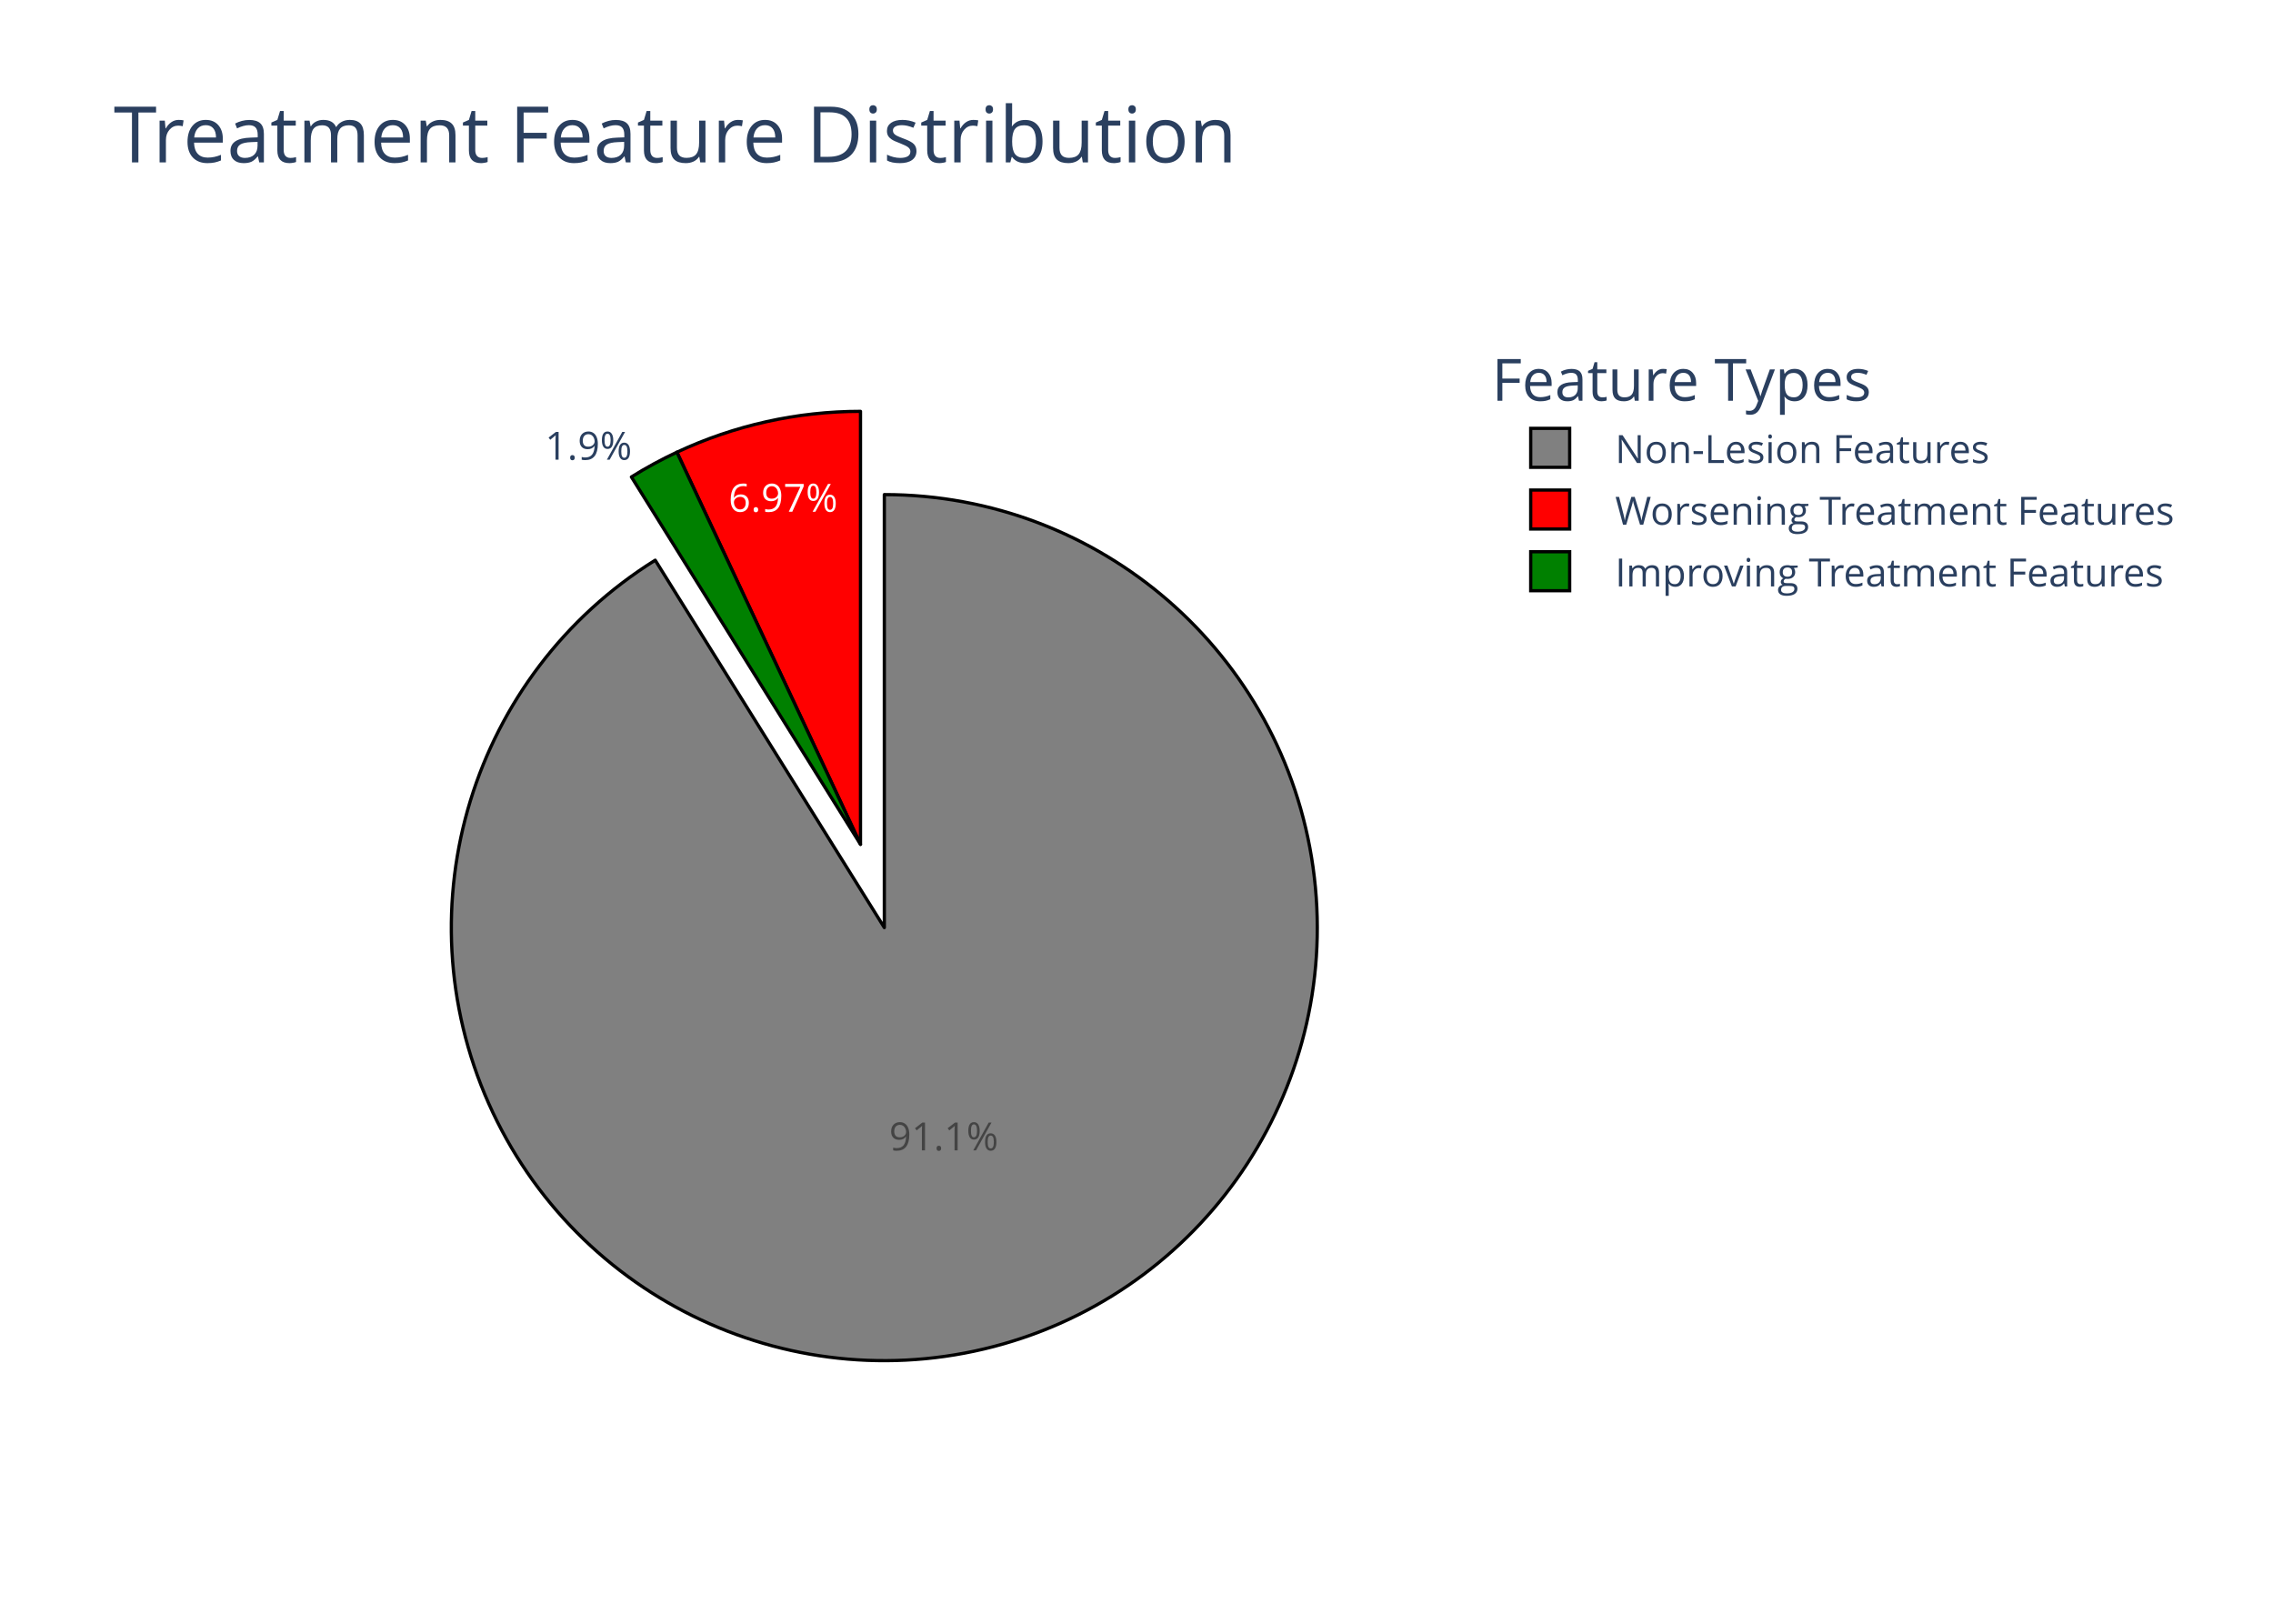
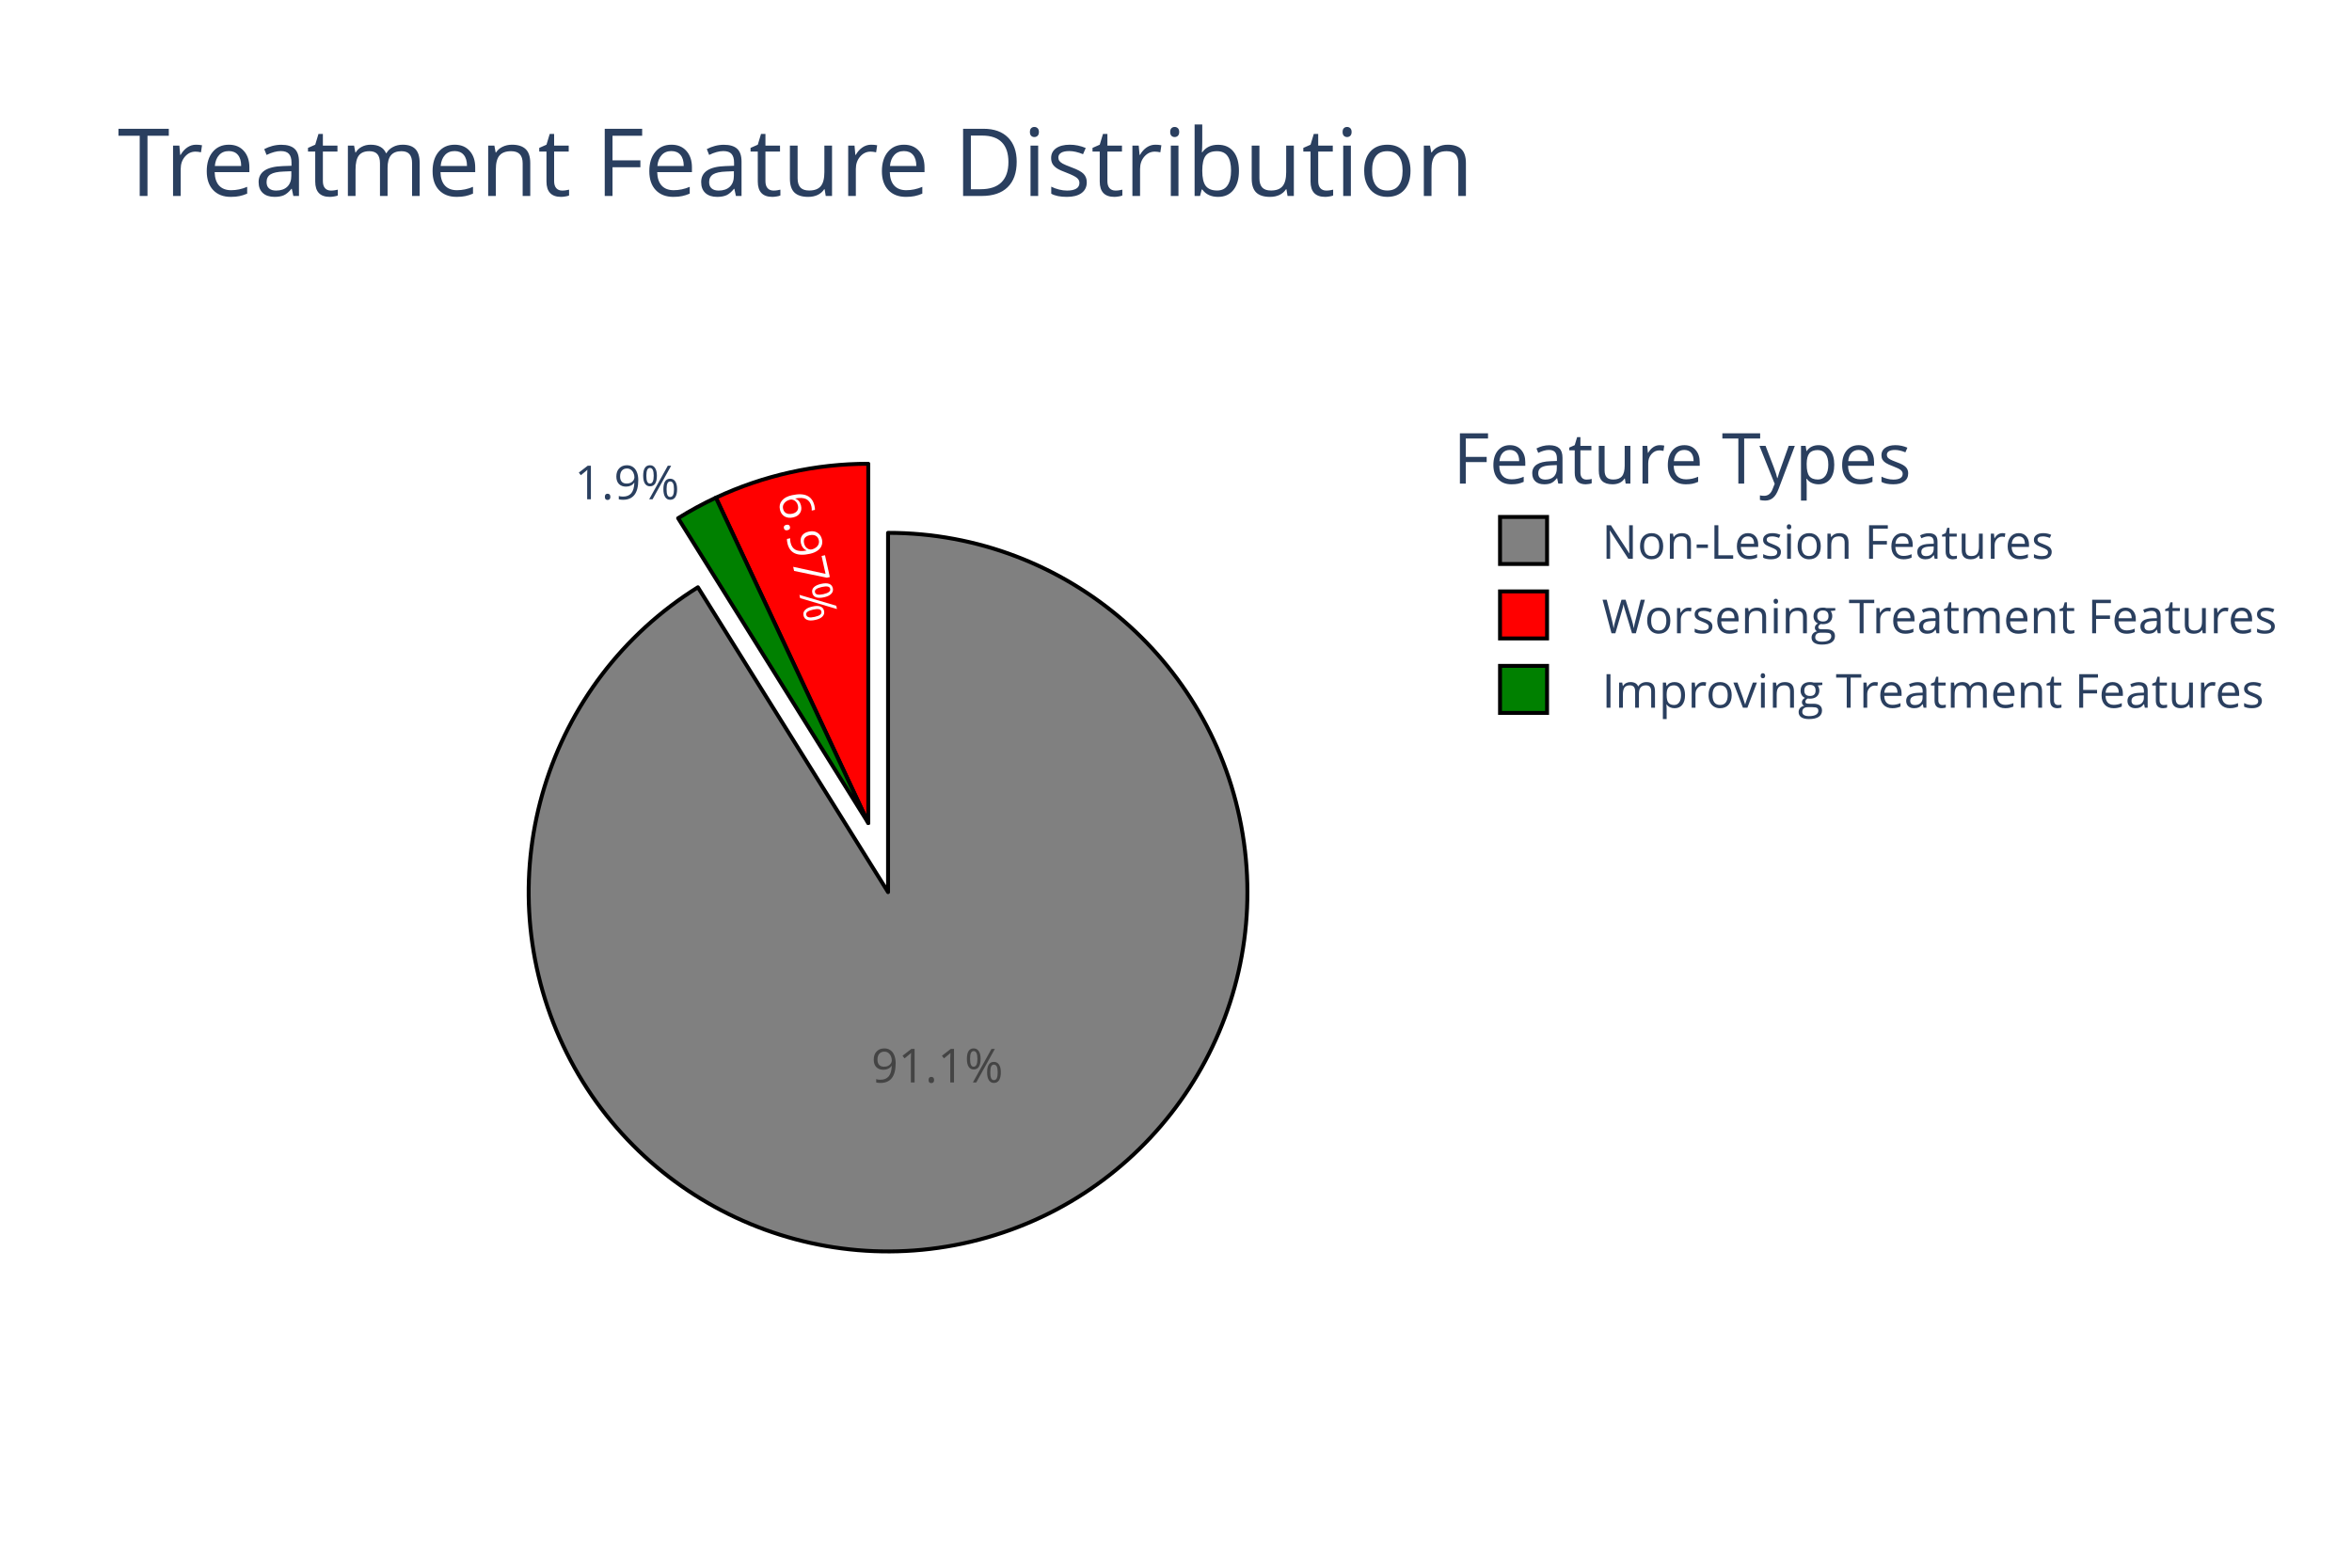
- <svg xmlns="http://www.w3.org/2000/svg" class="main-svg" width="700" height="500" style="" viewBox="0 0 700 500">
-   <rect x="0" y="0" width="700" height="500" style="fill: rgb(255, 255, 255); fill-opacity: 1;" />
-   <defs id="defs-b37be1">
+ <svg xmlns="http://www.w3.org/2000/svg" class="main-svg" width="600" height="400" style="" viewBox="0 0 600 400">
+   <rect x="0" y="0" width="600" height="400" style="fill: rgb(255, 255, 255); fill-opacity: 1;" />
+   <defs id="defs-9b245e">
    <g class="clips" />
    <g class="gradients" />
    <g class="patterns" />
  </defs>
  <g class="bglayer" />
  <g class="layer-below">
    <g class="imagelayer" />
    <g class="shapelayer" />
  </g>
  <g class="cartesianlayer" />
  <g class="polarlayer" />
  <g class="smithlayer" />
  <g class="ternarylayer" />
  <g class="geolayer" />
  <g class="funnelarealayer" />
  <g class="pielayer">
    <g class="trace" stroke-linejoin="round" style="opacity: 1;">
      <g class="slice">
-         <path class="surface" d="M272.339,285.637l0,-133.333a133.333,133.333 0 1 1 -70.554,20.197Z" style="pointer-events: none; fill: rgb(128, 128, 128); fill-opacity: 1; stroke-width: 1; stroke: rgb(0, 0, 0); stroke-opacity: 1;" />
+         <path class="surface" d="M226.545,227.625l0,-91.667a91.667,91.667 0 1 1 -48.506,13.885Z" style="pointer-events: none; fill: rgb(128, 128, 128); fill-opacity: 1; stroke-width: 1; stroke: rgb(0, 0, 0); stroke-opacity: 1;" />
        <g class="slicetext">
-           <text data-notex="1" class="slicetext" transform="translate(290.6456,354.2294)" text-anchor="middle" x="0" y="0" style="font-family: 'Open Sans', verdana, arial, sans-serif; font-size: 12px; fill: rgb(68, 68, 68); fill-opacity: 1; white-space: pre;">91.1%</text>
+           <text data-notex="1" class="slicetext" transform="translate(239.0964,276.1889)" text-anchor="middle" x="0" y="0" style="font-family: 'Open Sans', verdana, arial, sans-serif; font-size: 12px; fill: rgb(68, 68, 68); fill-opacity: 1; white-space: pre;">91.1%</text>
        </g>
      </g>
      <g class="slice">
-         <path class="surface" d="M265,260l-56.546,-120.749a133.333,133.333 0 0 1 56.546,-12.584Z" style="pointer-events: none; fill: rgb(255, 0, 0); fill-opacity: 1; stroke-width: 1; stroke: rgb(0, 0, 0); stroke-opacity: 1;" />
+         <path class="surface" d="M221.5,210l-38.876,-83.015a91.667,91.667 0 0 1 38.876,-8.652Z" style="pointer-events: none; fill: rgb(255, 0, 0); fill-opacity: 1; stroke-width: 1; stroke: rgb(0, 0, 0); stroke-opacity: 1;" />
        <g class="slicetext">
-           <text data-notex="1" class="slicetext" transform="translate(241.1644,157.5781)" text-anchor="middle" x="0" y="0" style="font-family: 'Open Sans', verdana, arial, sans-serif; font-size: 12px; fill: rgb(255, 255, 255); fill-opacity: 1; white-space: pre;">6.97%</text>
+           <text data-notex="1" class="slicetext" transform="translate(201.9584,142.9073)rotate(77.45325)" text-anchor="middle" x="0" y="0" style="font-family: 'Open Sans', verdana, arial, sans-serif; font-size: 12px; fill: rgb(255, 255, 255); fill-opacity: 1; white-space: pre;">6.97%</text>
        </g>
      </g>
      <g class="slice">
-         <path class="surface" d="M265,260l-70.554,-113.137a133.333,133.333 0 0 1 14.008,-7.612Z" style="pointer-events: none; fill: rgb(0, 128, 0); fill-opacity: 1; stroke-width: 1; stroke: rgb(0, 0, 0); stroke-opacity: 1;" />
+         <path class="surface" d="M221.5,210l-48.506,-77.782a91.667,91.667 0 0 1 9.63,-5.233Z" style="pointer-events: none; fill: rgb(0, 128, 0); fill-opacity: 1; stroke-width: 1; stroke: rgb(0, 0, 0); stroke-opacity: 1;" />
        <g class="slicetext">
-           <text data-notex="1" class="slicetext" transform="translate(181.2365,141.5575)" text-anchor="middle" x="0" y="0" style="font-family: 'Open Sans', verdana, arial, sans-serif; font-size: 12px; fill: rgb(42, 63, 95); fill-opacity: 1; white-space: pre;">1.9%</text>
+           <text data-notex="1" class="slicetext" transform="translate(159.9498,127.3956)" text-anchor="middle" x="0" y="0" style="font-family: 'Open Sans', verdana, arial, sans-serif; font-size: 12px; fill: rgb(42, 63, 95); fill-opacity: 1; white-space: pre;">1.9%</text>
        </g>
      </g>
    </g>
  </g>
  <g class="iciclelayer" />
  <g class="treemaplayer" />
  <g class="sunburstlayer" />
  <g class="glimages" />
-   <defs id="topdefs-b37be1">
+   <defs id="topdefs-9b245e">
    <g class="clips" />
-     <clipPath id="legendb37be1">
-       <rect width="231" height="91" x="0" y="0" />
+     <clipPath id="legend9b245e">
+       <rect width="219" height="91" x="0" y="0" />
    </clipPath>
  </defs>
  <g class="layer-above">
    <g class="imagelayer" />
    <g class="shapelayer" />
  </g>
  <g class="infolayer">
-     <g class="legend" pointer-events="all" transform="translate(457.4,100)">
-       <rect class="bg" shape-rendering="crispEdges" style="stroke: rgb(68, 68, 68); stroke-opacity: 1; fill: rgb(255, 255, 255); fill-opacity: 1; stroke-width: 0px;" width="231" height="91" x="0" y="0" />
-       <g class="scrollbox" transform="" clip-path="url(#legendb37be1)">
+     <g class="legend" pointer-events="all" transform="translate(368.66,100)">
+       <rect class="bg" shape-rendering="crispEdges" style="stroke: rgb(68, 68, 68); stroke-opacity: 1; fill: rgb(255, 255, 255); fill-opacity: 1; stroke-width: 0px;" width="219" height="91" x="0" y="0" />
+       <g class="scrollbox" transform="" clip-path="url(#legend9b245e)">
        <text class="legendtitletext" text-anchor="start" x="2" y="23.4" style="font-family: 'Open Sans', verdana, arial, sans-serif; font-size: 18px; fill: rgb(42, 63, 95); fill-opacity: 1; white-space: pre;">Feature Types</text>
        <g class="groups">
          <g class="traces" transform="translate(0,37.9)" style="opacity: 1;">
            <text class="legendtext" text-anchor="start" x="40" y="4.68" style="font-family: 'Open Sans', verdana, arial, sans-serif; font-size: 12px; fill: rgb(42, 63, 95); fill-opacity: 1; white-space: pre;">Non-Lesion Features</text>
            <g class="layers" style="opacity: 1;">
              <g class="legendfill" />
              <g class="legendlines" />
              <g class="legendsymbols">
                <g class="legendpoints">
                  <path class="legendpie" d="M6,6H-6V-6H6Z" transform="translate(20,0)" style="fill: rgb(128, 128, 128); fill-opacity: 1; stroke-width: 1; stroke: rgb(0, 0, 0); stroke-opacity: 1;" />
                </g>
              </g>
            </g>
-             <rect class="legendtoggle" x="0" y="-9.5" width="225.6" height="19" style="fill: rgb(0, 0, 0); fill-opacity: 0;" />
+             <rect class="legendtoggle" x="0" y="-9.5" width="213.797" height="19" style="fill: rgb(0, 0, 0); fill-opacity: 0;" />
          </g>
          <g class="traces" transform="translate(0,56.9)" style="opacity: 1;">
            <text class="legendtext" text-anchor="start" x="40" y="4.68" style="font-family: 'Open Sans', verdana, arial, sans-serif; font-size: 12px; fill: rgb(42, 63, 95); fill-opacity: 1; white-space: pre;">Worsening Treatment Features</text>
            <g class="layers" style="opacity: 1;">
              <g class="legendfill" />
              <g class="legendlines" />
              <g class="legendsymbols">
                <g class="legendpoints">
                  <path class="legendpie" d="M6,6H-6V-6H6Z" transform="translate(20,0)" style="fill: rgb(255, 0, 0); fill-opacity: 1; stroke-width: 1; stroke: rgb(0, 0, 0); stroke-opacity: 1;" />
                </g>
              </g>
            </g>
-             <rect class="legendtoggle" x="0" y="-9.5" width="225.6" height="19" style="fill: rgb(0, 0, 0); fill-opacity: 0;" />
+             <rect class="legendtoggle" x="0" y="-9.5" width="213.797" height="19" style="fill: rgb(0, 0, 0); fill-opacity: 0;" />
          </g>
          <g class="traces" transform="translate(0,75.9)" style="opacity: 1;">
            <text class="legendtext" text-anchor="start" x="40" y="4.68" style="font-family: 'Open Sans', verdana, arial, sans-serif; font-size: 12px; fill: rgb(42, 63, 95); fill-opacity: 1; white-space: pre;">Improving Treatment Features</text>
            <g class="layers" style="opacity: 1;">
              <g class="legendfill" />
              <g class="legendlines" />
              <g class="legendsymbols">
                <g class="legendpoints">
                  <path class="legendpie" d="M6,6H-6V-6H6Z" transform="translate(20,0)" style="fill: rgb(0, 128, 0); fill-opacity: 1; stroke-width: 1; stroke: rgb(0, 0, 0); stroke-opacity: 1;" />
                </g>
              </g>
            </g>
-             <rect class="legendtoggle" x="0" y="-9.5" width="225.6" height="19" style="fill: rgb(0, 0, 0); fill-opacity: 0;" />
+             <rect class="legendtoggle" x="0" y="-9.5" width="213.797" height="19" style="fill: rgb(0, 0, 0); fill-opacity: 0;" />
          </g>
        </g>
      </g>
      <rect class="scrollbar" rx="20" ry="3" width="0" height="0" style="fill: rgb(128, 139, 164); fill-opacity: 1;" x="0" y="0" />
    </g>
    <g class="g-gtitle">
-       <text class="gtitle" x="35" y="50" text-anchor="start" dy="0em" style="opacity: 1; font-family: 'Open Sans', verdana, arial, sans-serif; font-size: 24px; fill: rgb(42, 63, 95); fill-opacity: 1; white-space: pre;">Treatment Feature Distribution</text>
+       <text class="gtitle" x="30" y="50" text-anchor="start" dy="0em" style="opacity: 1; font-family: 'Open Sans', verdana, arial, sans-serif; font-size: 24px; fill: rgb(42, 63, 95); fill-opacity: 1; white-space: pre;">Treatment Feature Distribution</text>
    </g>
  </g>
</svg>
